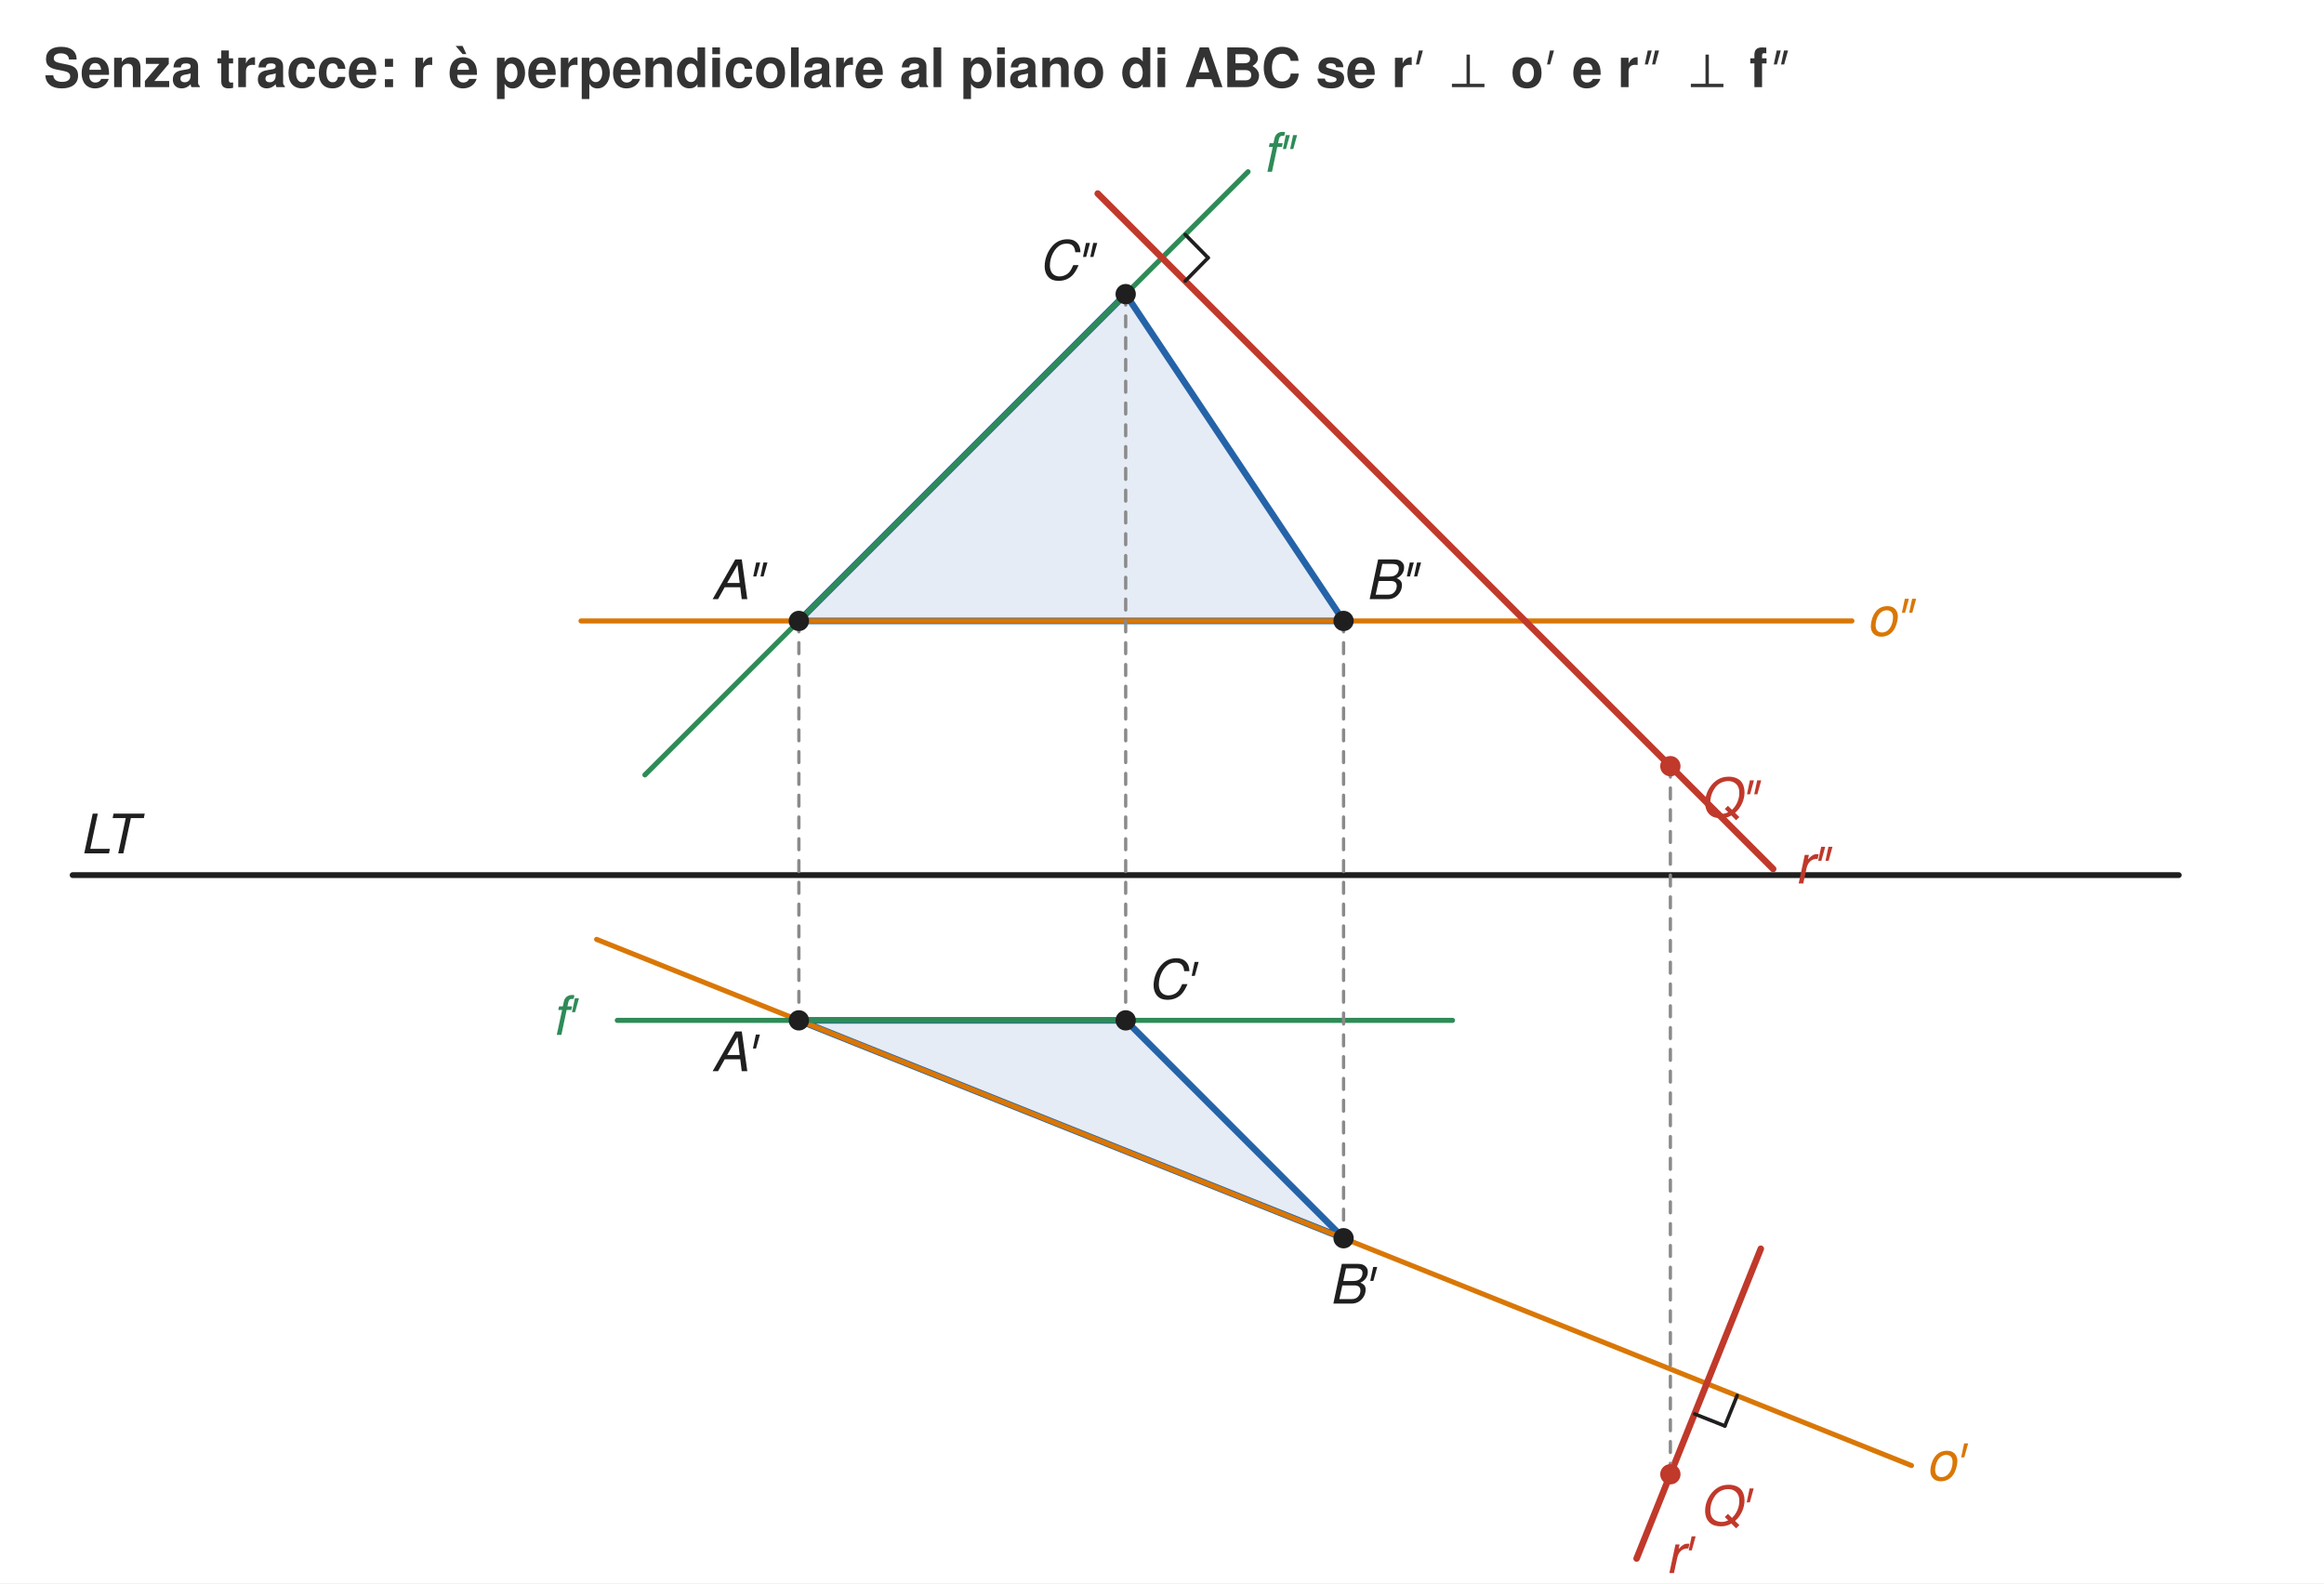
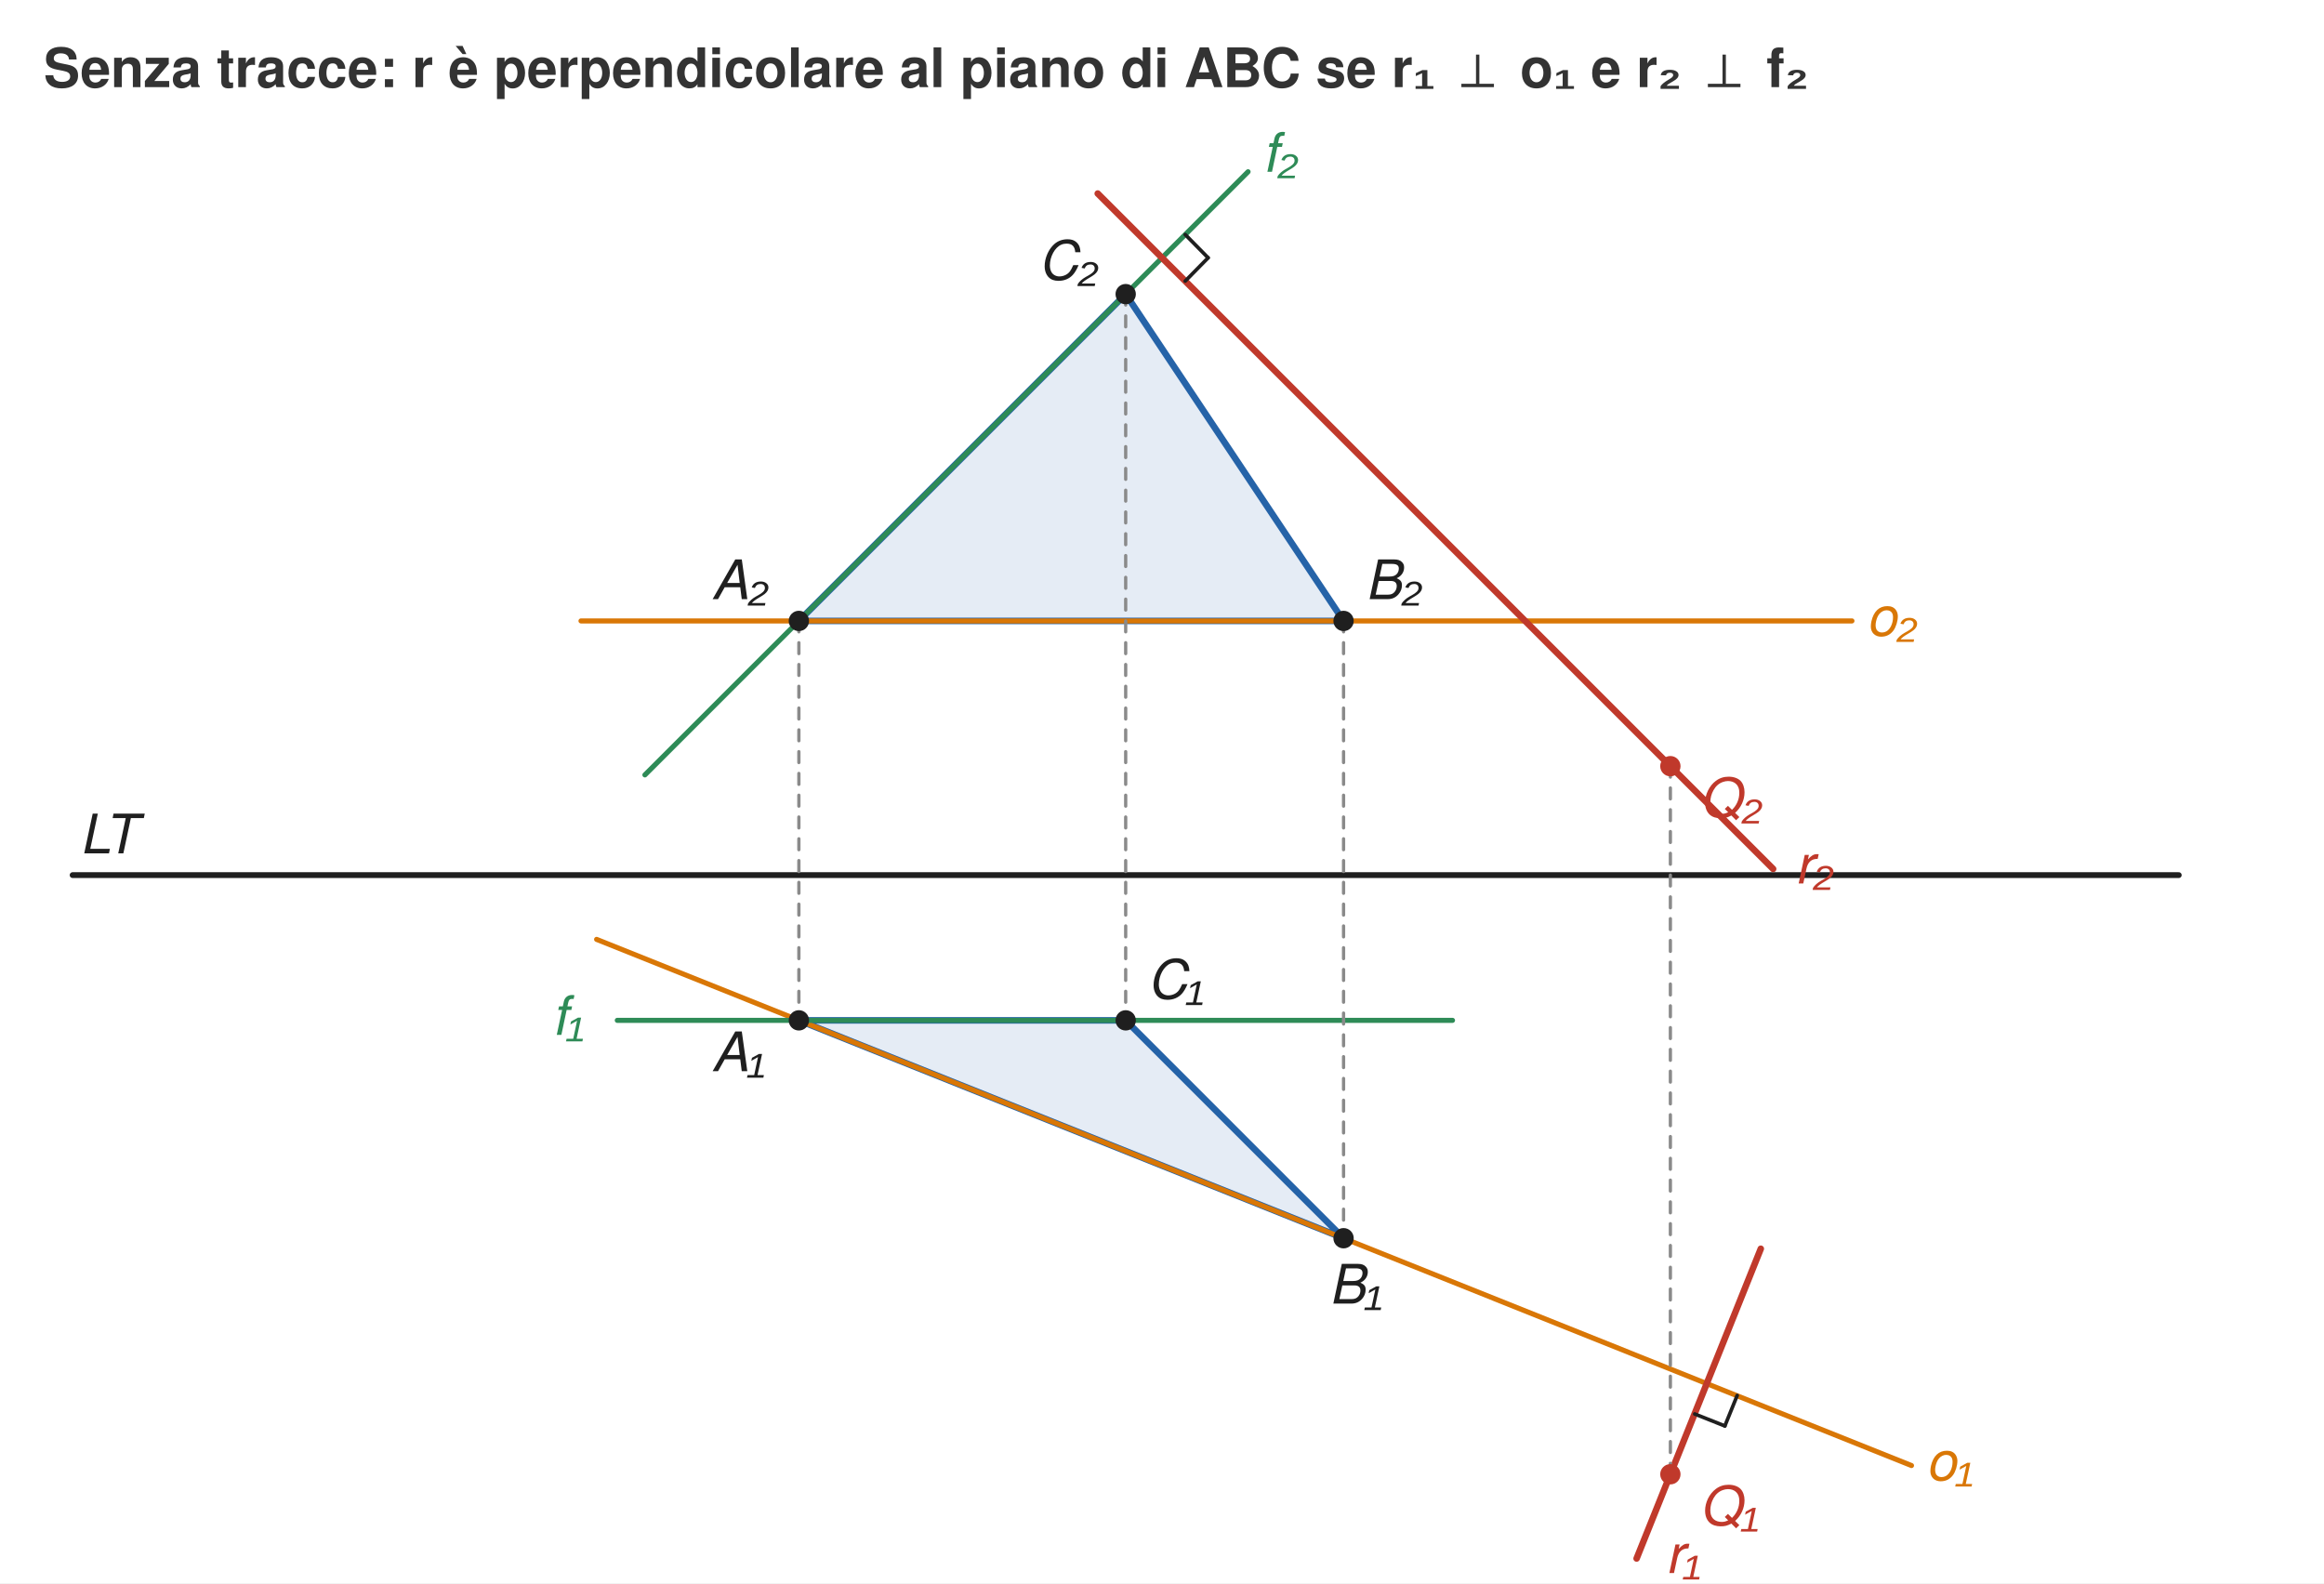
<svg xmlns="http://www.w3.org/2000/svg" viewBox="0 0 640 436" width="640" height="436">
  <rect width="100%" height="100%" fill="#ffffff" />
-   <text x="12" y="24" font-family="Helvetica, Arial, sans-serif" font-size="15" font-weight="bold" fill="#333">Senza tracce: r è perpendicolare al piano di ABC se r′ ⊥ o′ e r″ ⊥ f″</text>
+   <text x="12" y="24" font-family="Helvetica, Arial, sans-serif" font-size="15" font-weight="bold" fill="#333">Senza tracce: r è perpendicolare al piano di ABC se r₁ ⊥ o₁ e r₂ ⊥ f₂</text>
  <g transform="translate(0,36)">
    <line x1="20.0" y1="205.0" x2="600.0" y2="205.0" stroke="#1f1f1f" stroke-width="1.6" stroke-linecap="round" />
    <text x="22.0" y="199.0" font-family="Helvetica, Arial, sans-serif" font-size="15" fill="#1f1f1f" font-style="italic">LT</text>
    <polygon points="220.0,135.0 370.0,135.0 310.0,45.0" fill="#2563a8" fill-opacity="0.12" stroke="#2563a8" stroke-width="1.8" />
    <polygon points="220.0,245.0 370.0,305.0 310.0,245.0" fill="#2563a8" fill-opacity="0.12" stroke="#2563a8" stroke-width="1.8" />
    <line x1="160.0" y1="135.0" x2="510.0" y2="135.0" stroke="#d97706" stroke-width="1.4" stroke-linecap="round" />
-     <text x="514.0" y="139.0" font-family="Helvetica, Arial, sans-serif" font-size="15" fill="#d97706" font-style="italic">o″</text>
+     <text x="514.0" y="139.0" font-family="Helvetica, Arial, sans-serif" font-size="15" fill="#d97706" font-style="italic">o₂</text>
    <line x1="164.3" y1="222.7" x2="526.4" y2="367.6" stroke="#d97706" stroke-width="1.4" stroke-linecap="round" />
-     <text x="530.4" y="371.6" font-family="Helvetica, Arial, sans-serif" font-size="15" fill="#d97706" font-style="italic">o′</text>
+     <text x="530.4" y="371.6" font-family="Helvetica, Arial, sans-serif" font-size="15" fill="#d97706" font-style="italic">o₁</text>
    <line x1="170.0" y1="245.0" x2="400.0" y2="245.0" stroke="#2e8b57" stroke-width="1.4" stroke-linecap="round" />
-     <text x="152.0" y="249.0" font-family="Helvetica, Arial, sans-serif" font-size="15" fill="#2e8b57" font-style="italic">f′</text>
+     <text x="152.0" y="249.0" font-family="Helvetica, Arial, sans-serif" font-size="15" fill="#2e8b57" font-style="italic">f₁</text>
    <line x1="177.6" y1="177.4" x2="343.7" y2="11.3" stroke="#2e8b57" stroke-width="1.4" stroke-linecap="round" />
-     <text x="347.7" y="11.3" font-family="Helvetica, Arial, sans-serif" font-size="15" fill="#2e8b57" font-style="italic">f″</text>
+     <text x="347.7" y="11.3" font-family="Helvetica, Arial, sans-serif" font-size="15" fill="#2e8b57" font-style="italic">f₂</text>
    <line x1="220.0" y1="135.0" x2="220.0" y2="245.0" stroke="#8a8a8a" stroke-width="0.9" stroke-dasharray="3,3" stroke-linecap="round" />
    <circle cx="220.0" cy="135.0" r="2.8" fill="#1f1f1f" />
-     <text x="196.0" y="129.0" font-family="Helvetica, Arial, sans-serif" font-size="15" fill="#1f1f1f" font-style="italic">A″</text>
+     <text x="196.0" y="129.0" font-family="Helvetica, Arial, sans-serif" font-size="15" fill="#1f1f1f" font-style="italic">A₂</text>
    <circle cx="220.0" cy="245.0" r="2.8" fill="#1f1f1f" />
-     <text x="196.0" y="259.0" font-family="Helvetica, Arial, sans-serif" font-size="15" fill="#1f1f1f" font-style="italic">A′</text>
+     <text x="196.0" y="259.0" font-family="Helvetica, Arial, sans-serif" font-size="15" fill="#1f1f1f" font-style="italic">A₁</text>
    <line x1="370.0" y1="135.0" x2="370.0" y2="305.0" stroke="#8a8a8a" stroke-width="0.9" stroke-dasharray="3,3" stroke-linecap="round" />
    <circle cx="370.0" cy="135.0" r="2.8" fill="#1f1f1f" />
-     <text x="376.0" y="129.0" font-family="Helvetica, Arial, sans-serif" font-size="15" fill="#1f1f1f" font-style="italic">B″</text>
+     <text x="376.0" y="129.0" font-family="Helvetica, Arial, sans-serif" font-size="15" fill="#1f1f1f" font-style="italic">B₂</text>
    <circle cx="370.0" cy="305.0" r="2.8" fill="#1f1f1f" />
-     <text x="366.0" y="323.0" font-family="Helvetica, Arial, sans-serif" font-size="15" fill="#1f1f1f" font-style="italic">B′</text>
+     <text x="366.0" y="323.0" font-family="Helvetica, Arial, sans-serif" font-size="15" fill="#1f1f1f" font-style="italic">B₁</text>
    <line x1="310.0" y1="45.0" x2="310.0" y2="245.0" stroke="#8a8a8a" stroke-width="0.9" stroke-dasharray="3,3" stroke-linecap="round" />
    <circle cx="310.0" cy="45.0" r="2.8" fill="#1f1f1f" />
-     <text x="286.0" y="41.0" font-family="Helvetica, Arial, sans-serif" font-size="15" fill="#1f1f1f" font-style="italic">C″</text>
+     <text x="286.0" y="41.0" font-family="Helvetica, Arial, sans-serif" font-size="15" fill="#1f1f1f" font-style="italic">C₂</text>
    <circle cx="310.0" cy="245.0" r="2.8" fill="#1f1f1f" />
-     <text x="316.0" y="239.0" font-family="Helvetica, Arial, sans-serif" font-size="15" fill="#1f1f1f" font-style="italic">C′</text>
+     <text x="316.0" y="239.0" font-family="Helvetica, Arial, sans-serif" font-size="15" fill="#1f1f1f" font-style="italic">C₁</text>
    <line x1="488.3" y1="203.3" x2="302.3" y2="17.3" stroke="#c0392b" stroke-width="1.8" stroke-linecap="round" />
-     <text x="494.3" y="207.3" font-family="Helvetica, Arial, sans-serif" font-size="15" fill="#c0392b" font-style="italic">r″</text>
+     <text x="494.3" y="207.3" font-family="Helvetica, Arial, sans-serif" font-size="15" fill="#c0392b" font-style="italic">r₂</text>
    <line x1="450.7" y1="393.2" x2="484.9" y2="307.9" stroke="#c0392b" stroke-width="1.8" stroke-linecap="round" />
-     <text x="458.7" y="397.2" font-family="Helvetica, Arial, sans-serif" font-size="15" fill="#c0392b" font-style="italic">r′</text>
+     <text x="458.7" y="397.2" font-family="Helvetica, Arial, sans-serif" font-size="15" fill="#c0392b" font-style="italic">r₁</text>
    <line x1="326.4" y1="28.6" x2="332.7" y2="35.0" stroke="#1f1f1f" stroke-width="1" stroke-linecap="round" />
    <line x1="332.7" y1="35.0" x2="326.4" y2="41.4" stroke="#1f1f1f" stroke-width="1" stroke-linecap="round" />
    <line x1="478.4" y1="348.3" x2="475.0" y2="356.7" stroke="#1f1f1f" stroke-width="1" stroke-linecap="round" />
    <line x1="475.0" y1="356.7" x2="466.7" y2="353.4" stroke="#1f1f1f" stroke-width="1" stroke-linecap="round" />
    <line x1="460.0" y1="175.0" x2="460.0" y2="370.0" stroke="#8a8a8a" stroke-width="0.9" stroke-dasharray="3,3" stroke-linecap="round" />
    <circle cx="460.0" cy="175.0" r="2.8" fill="#c0392b" />
-     <text x="468.0" y="189.0" font-family="Helvetica, Arial, sans-serif" font-size="15" fill="#c0392b" font-style="italic">Q″</text>
+     <text x="468.0" y="189.0" font-family="Helvetica, Arial, sans-serif" font-size="15" fill="#c0392b" font-style="italic">Q₂</text>
    <circle cx="460.0" cy="370.0" r="2.8" fill="#c0392b" />
-     <text x="468.0" y="384.0" font-family="Helvetica, Arial, sans-serif" font-size="15" fill="#c0392b" font-style="italic">Q′</text>
+     <text x="468.0" y="384.0" font-family="Helvetica, Arial, sans-serif" font-size="15" fill="#c0392b" font-style="italic">Q₁</text>
  </g>
</svg>
